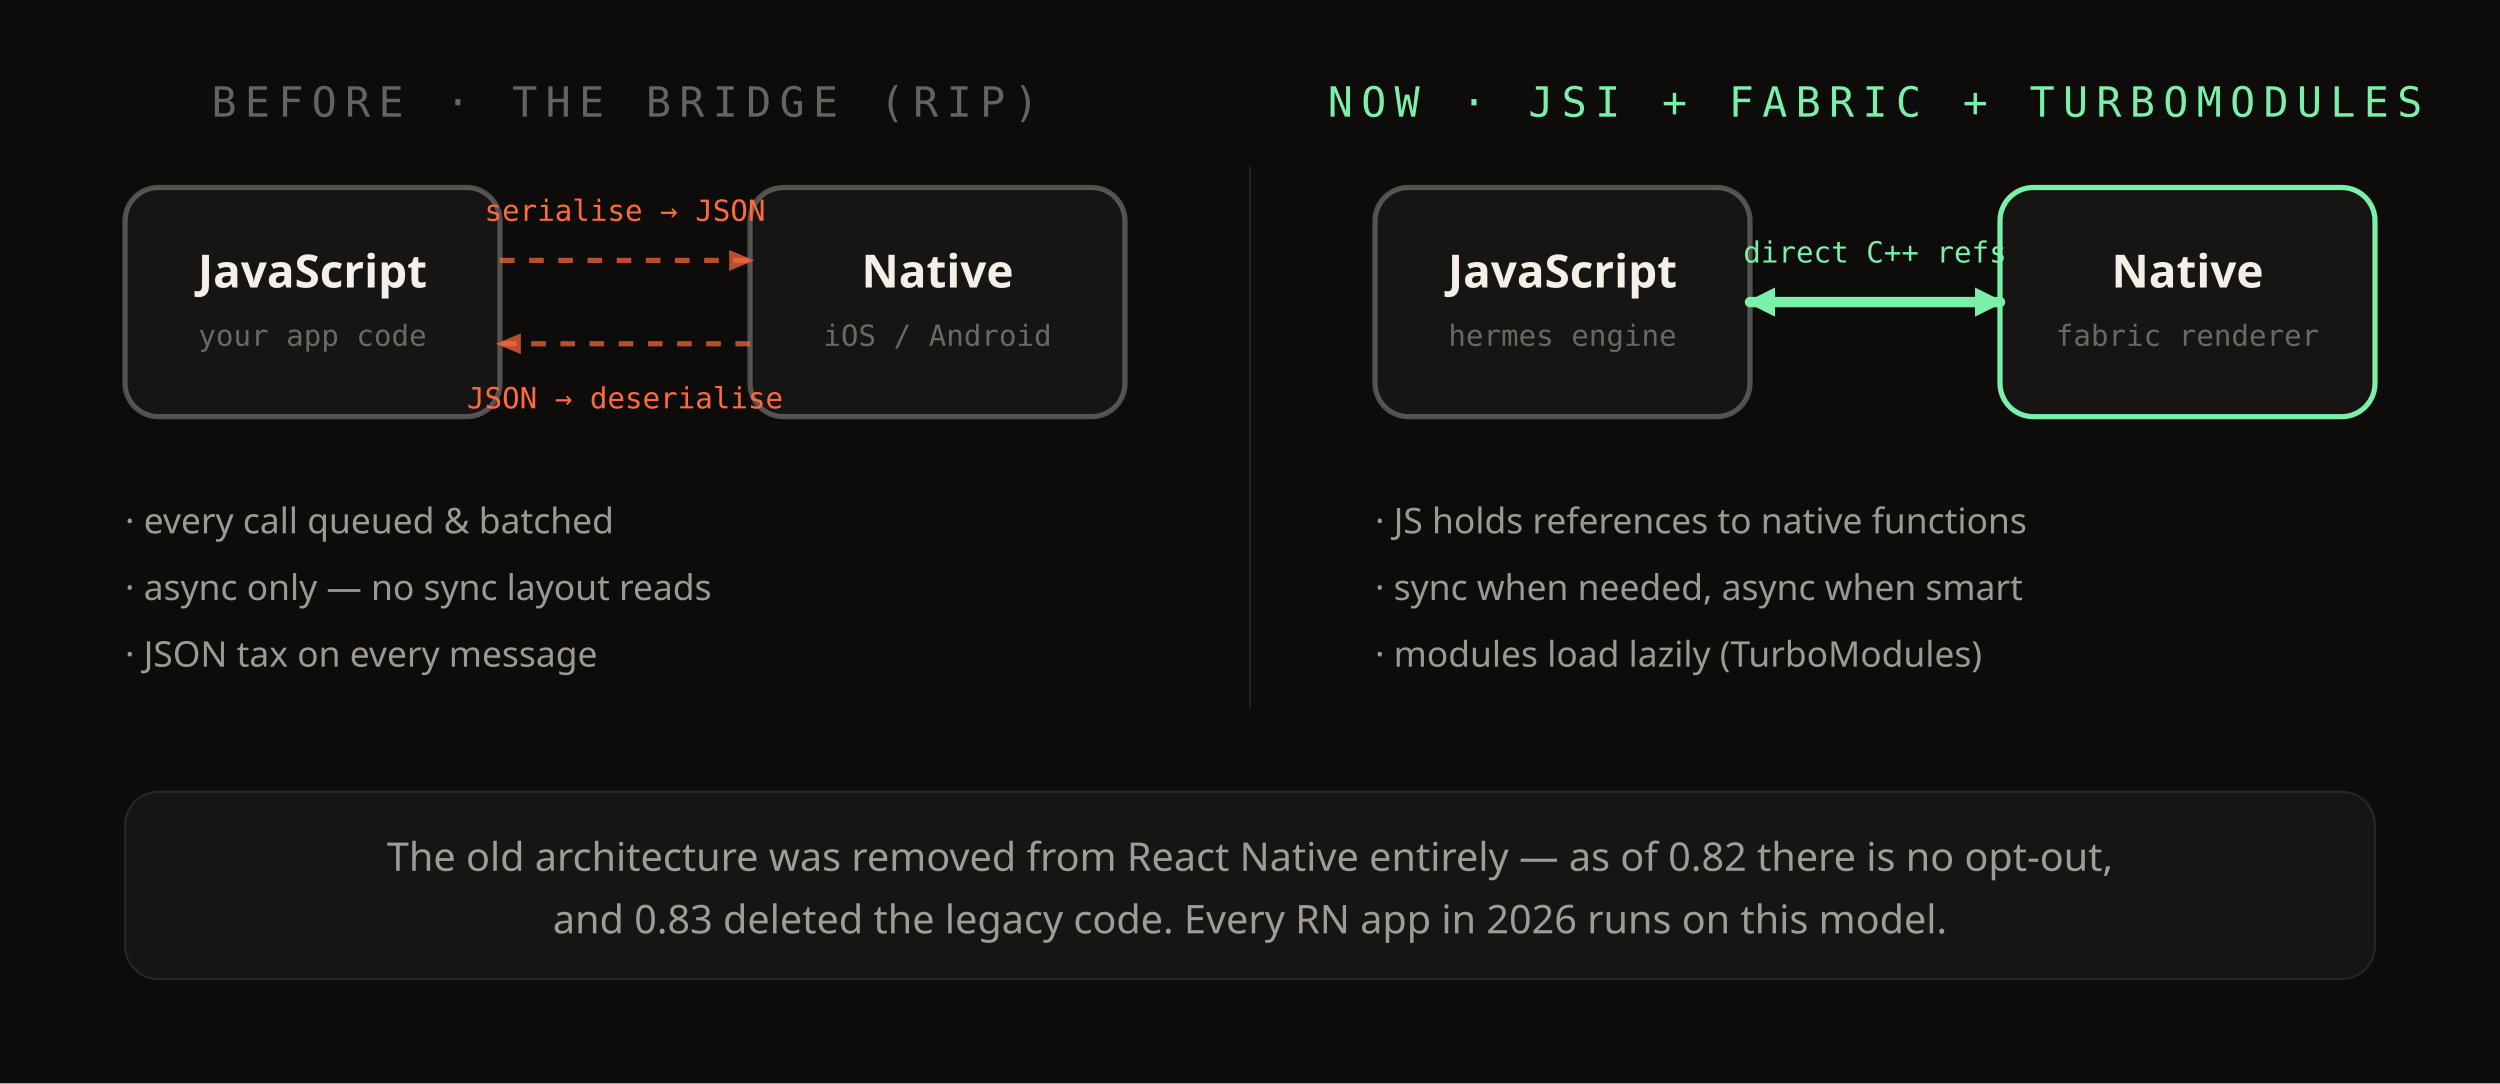
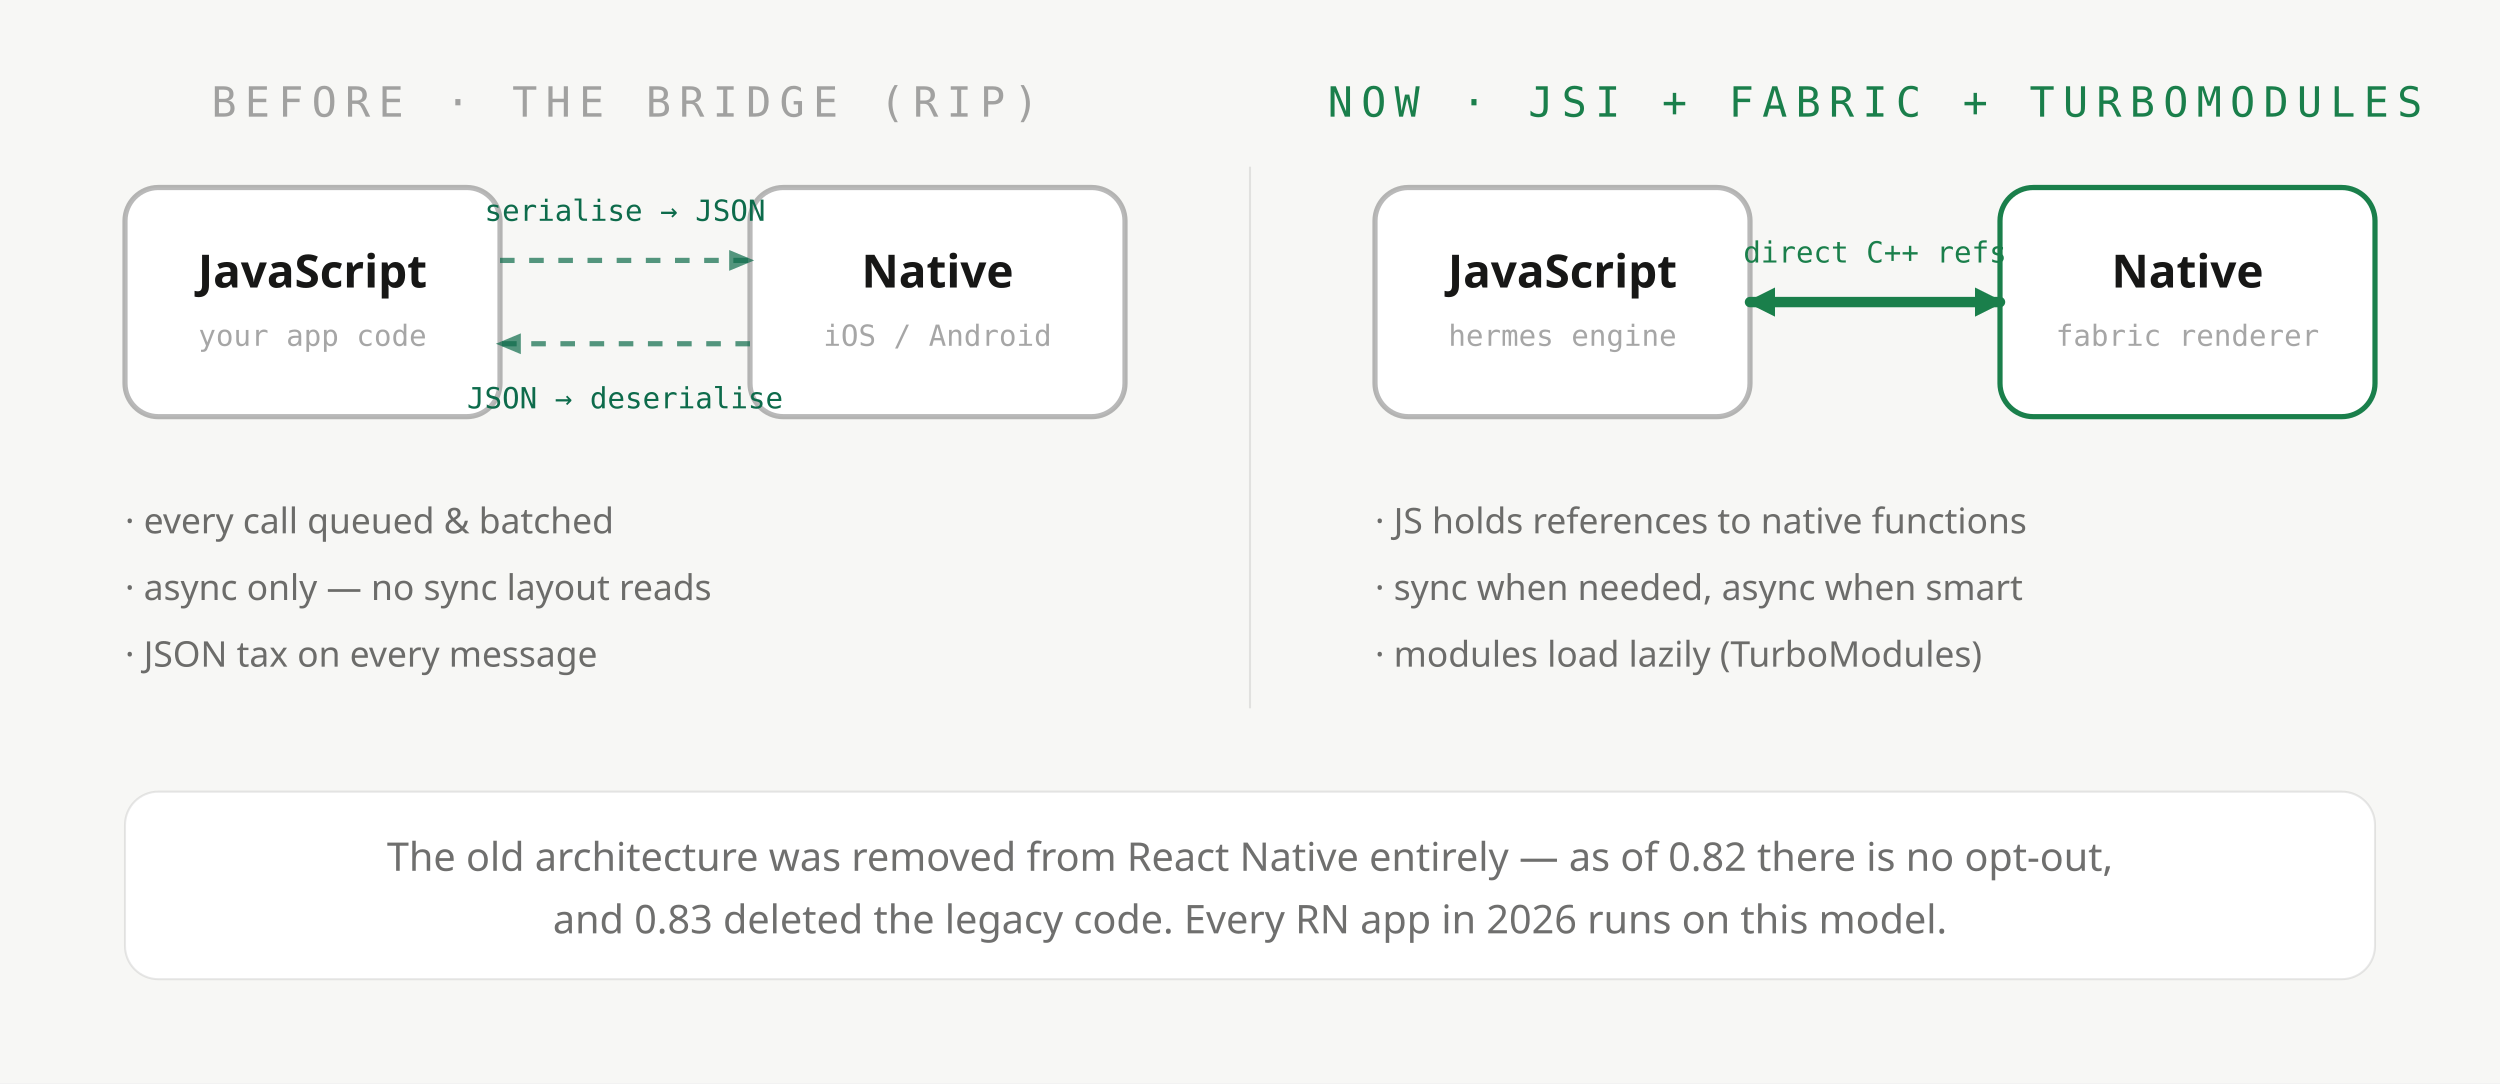
<svg xmlns="http://www.w3.org/2000/svg" width="1200" height="520" viewBox="0 0 1200 520" role="img" aria-label="Comparison of React Native's old bridge architecture, which serialised JSON between JavaScript and native, with the new JSI architecture where JavaScript calls native directly">
-   <rect width="1200" height="520" fill="#0d0c0b" />
+   <rect width="1200" height="520" fill="#f7f7f5" />
  <g>
-     <text x="300" y="56" font-family="ui-monospace,Menlo,monospace" font-size="20" letter-spacing="4" fill="rgba(244,239,231,0.38)" text-anchor="middle">BEFORE · THE BRIDGE (RIP)</text>
-     <rect x="60" y="90" width="180" height="110" rx="16" fill="#161514" stroke="rgba(244,239,231,0.3)" stroke-width="2.5" />
-     <text x="150" y="138" font-family="system-ui,sans-serif" font-size="22" font-weight="700" fill="#f4efe7" text-anchor="middle">JavaScript</text>
-     <text x="150" y="166" font-family="ui-monospace,Menlo,monospace" font-size="14" fill="rgba(244,239,231,0.38)" text-anchor="middle">your app code</text>
-     <rect x="360" y="90" width="180" height="110" rx="16" fill="#161514" stroke="rgba(244,239,231,0.3)" stroke-width="2.5" />
-     <text x="450" y="138" font-family="system-ui,sans-serif" font-size="22" font-weight="700" fill="#f4efe7" text-anchor="middle">Native</text>
-     <text x="450" y="166" font-family="ui-monospace,Menlo,monospace" font-size="14" fill="rgba(244,239,231,0.38)" text-anchor="middle">iOS / Android</text>
-     <g stroke="rgba(255,106,61,0.7)" stroke-width="2.5" fill="none" stroke-dasharray="7 7">
+     <text x="300" y="56" font-family="ui-monospace,Menlo,monospace" font-size="20" letter-spacing="4" fill="rgba(23,23,22,0.38)" text-anchor="middle">BEFORE · THE BRIDGE (RIP)</text>
+     <rect x="60" y="90" width="180" height="110" rx="16" fill="#ffffff" stroke="rgba(23,23,22,0.3)" stroke-width="2.5" />
+     <text x="150" y="138" font-family="system-ui,sans-serif" font-size="22" font-weight="700" fill="#171716" text-anchor="middle">JavaScript</text>
+     <text x="150" y="166" font-family="ui-monospace,Menlo,monospace" font-size="14" fill="rgba(23,23,22,0.38)" text-anchor="middle">your app code</text>
+     <rect x="360" y="90" width="180" height="110" rx="16" fill="#ffffff" stroke="rgba(23,23,22,0.3)" stroke-width="2.5" />
+     <text x="450" y="138" font-family="system-ui,sans-serif" font-size="22" font-weight="700" fill="#171716" text-anchor="middle">Native</text>
+     <text x="450" y="166" font-family="ui-monospace,Menlo,monospace" font-size="14" fill="rgba(23,23,22,0.38)" text-anchor="middle">iOS / Android</text>
+     <g stroke="rgba(13,107,75,0.7)" stroke-width="2.5" fill="none" stroke-dasharray="7 7">
      <path d="M 240 125 L 360 125" />
      <path d="M 360 165 L 240 165" />
    </g>
-     <path d="M 350 120 L 362 125 L 350 130" fill="rgba(255,106,61,0.7)" />
-     <path d="M 250 160 L 238 165 L 250 170" fill="rgba(255,106,61,0.7)" />
-     <text x="300" y="106" font-family="ui-monospace,Menlo,monospace" font-size="14" fill="#ff6a3d" text-anchor="middle">serialise → JSON</text>
-     <text x="300" y="196" font-family="ui-monospace,Menlo,monospace" font-size="14" fill="#ff6a3d" text-anchor="middle">JSON → deserialise</text>
-     <g font-family="system-ui,sans-serif" font-size="17" fill="rgba(244,239,231,0.62)">
+     <path d="M 350 120 L 362 125 L 350 130" fill="rgba(13,107,75,0.7)" />
+     <path d="M 250 160 L 238 165 L 250 170" fill="rgba(13,107,75,0.7)" />
+     <text x="300" y="106" font-family="ui-monospace,Menlo,monospace" font-size="14" fill="#0d6b4b" text-anchor="middle">serialise → JSON</text>
+     <text x="300" y="196" font-family="ui-monospace,Menlo,monospace" font-size="14" fill="#0d6b4b" text-anchor="middle">JSON → deserialise</text>
+     <g font-family="system-ui,sans-serif" font-size="17" fill="rgba(23,23,22,0.62)">
      <text x="60" y="256">· every call queued &amp; batched</text>
      <text x="60" y="288">· async only — no sync layout reads</text>
      <text x="60" y="320">· JSON tax on every message</text>
    </g>
  </g>
-   <line x1="600" y1="80" x2="600" y2="340" stroke="rgba(244,239,231,0.1)" stroke-width="1" />
+   <line x1="600" y1="80" x2="600" y2="340" stroke="rgba(23,23,22,0.1)" stroke-width="1" />
  <g>
-     <text x="900" y="56" font-family="ui-monospace,Menlo,monospace" font-size="20" letter-spacing="4" fill="#7af0a8" text-anchor="middle">NOW · JSI + FABRIC + TURBOMODULES</text>
-     <rect x="660" y="90" width="180" height="110" rx="16" fill="#161514" stroke="rgba(244,239,231,0.3)" stroke-width="2.5" />
-     <text x="750" y="138" font-family="system-ui,sans-serif" font-size="22" font-weight="700" fill="#f4efe7" text-anchor="middle">JavaScript</text>
-     <text x="750" y="166" font-family="ui-monospace,Menlo,monospace" font-size="14" fill="rgba(244,239,231,0.38)" text-anchor="middle">hermes engine</text>
-     <rect x="960" y="90" width="180" height="110" rx="16" fill="#161514" stroke="#7af0a8" stroke-width="2.5" />
-     <text x="1050" y="138" font-family="system-ui,sans-serif" font-size="22" font-weight="700" fill="#f4efe7" text-anchor="middle">Native</text>
-     <text x="1050" y="166" font-family="ui-monospace,Menlo,monospace" font-size="14" fill="rgba(244,239,231,0.38)" text-anchor="middle">fabric renderer</text>
-     <line x1="840" y1="145" x2="960" y2="145" stroke="#7af0a8" stroke-width="5" stroke-linecap="round" />
-     <path d="M 948 138 L 962 145 L 948 152" fill="#7af0a8" />
-     <path d="M 852 152 L 838 145 L 852 138" fill="#7af0a8" />
-     <text x="900" y="126" font-family="ui-monospace,Menlo,monospace" font-size="14" fill="#7af0a8" text-anchor="middle">direct C++ refs</text>
-     <g font-family="system-ui,sans-serif" font-size="17" fill="rgba(244,239,231,0.62)">
+     <text x="900" y="56" font-family="ui-monospace,Menlo,monospace" font-size="20" letter-spacing="4" fill="#1a7f4b" text-anchor="middle">NOW · JSI + FABRIC + TURBOMODULES</text>
+     <rect x="660" y="90" width="180" height="110" rx="16" fill="#ffffff" stroke="rgba(23,23,22,0.3)" stroke-width="2.5" />
+     <text x="750" y="138" font-family="system-ui,sans-serif" font-size="22" font-weight="700" fill="#171716" text-anchor="middle">JavaScript</text>
+     <text x="750" y="166" font-family="ui-monospace,Menlo,monospace" font-size="14" fill="rgba(23,23,22,0.38)" text-anchor="middle">hermes engine</text>
+     <rect x="960" y="90" width="180" height="110" rx="16" fill="#ffffff" stroke="#1a7f4b" stroke-width="2.5" />
+     <text x="1050" y="138" font-family="system-ui,sans-serif" font-size="22" font-weight="700" fill="#171716" text-anchor="middle">Native</text>
+     <text x="1050" y="166" font-family="ui-monospace,Menlo,monospace" font-size="14" fill="rgba(23,23,22,0.38)" text-anchor="middle">fabric renderer</text>
+     <line x1="840" y1="145" x2="960" y2="145" stroke="#1a7f4b" stroke-width="5" stroke-linecap="round" />
+     <path d="M 948 138 L 962 145 L 948 152" fill="#1a7f4b" />
+     <path d="M 852 152 L 838 145 L 852 138" fill="#1a7f4b" />
+     <text x="900" y="126" font-family="ui-monospace,Menlo,monospace" font-size="14" fill="#1a7f4b" text-anchor="middle">direct C++ refs</text>
+     <g font-family="system-ui,sans-serif" font-size="17" fill="rgba(23,23,22,0.62)">
      <text x="660" y="256">· JS holds references to native functions</text>
      <text x="660" y="288">· sync when needed, async when smart</text>
      <text x="660" y="320">· modules load lazily (TurboModules)</text>
    </g>
  </g>
-   <rect x="60" y="380" width="1080" height="90" rx="16" fill="#161514" stroke="rgba(244,239,231,0.1)" stroke-width="1" />
-   <text x="600" y="418" font-family="system-ui,sans-serif" font-size="19" fill="rgba(244,239,231,0.62)" text-anchor="middle">The old architecture was removed from React Native entirely — as of 0.82 there is no opt-out,</text>
-   <text x="600" y="448" font-family="system-ui,sans-serif" font-size="19" fill="rgba(244,239,231,0.62)" text-anchor="middle">and 0.83 deleted the legacy code. Every RN app in 2026 runs on this model.</text>
+   <rect x="60" y="380" width="1080" height="90" rx="16" fill="#ffffff" stroke="rgba(23,23,22,0.1)" stroke-width="1" />
+   <text x="600" y="418" font-family="system-ui,sans-serif" font-size="19" fill="rgba(23,23,22,0.62)" text-anchor="middle">The old architecture was removed from React Native entirely — as of 0.82 there is no opt-out,</text>
+   <text x="600" y="448" font-family="system-ui,sans-serif" font-size="19" fill="rgba(23,23,22,0.62)" text-anchor="middle">and 0.83 deleted the legacy code. Every RN app in 2026 runs on this model.</text>
</svg>
